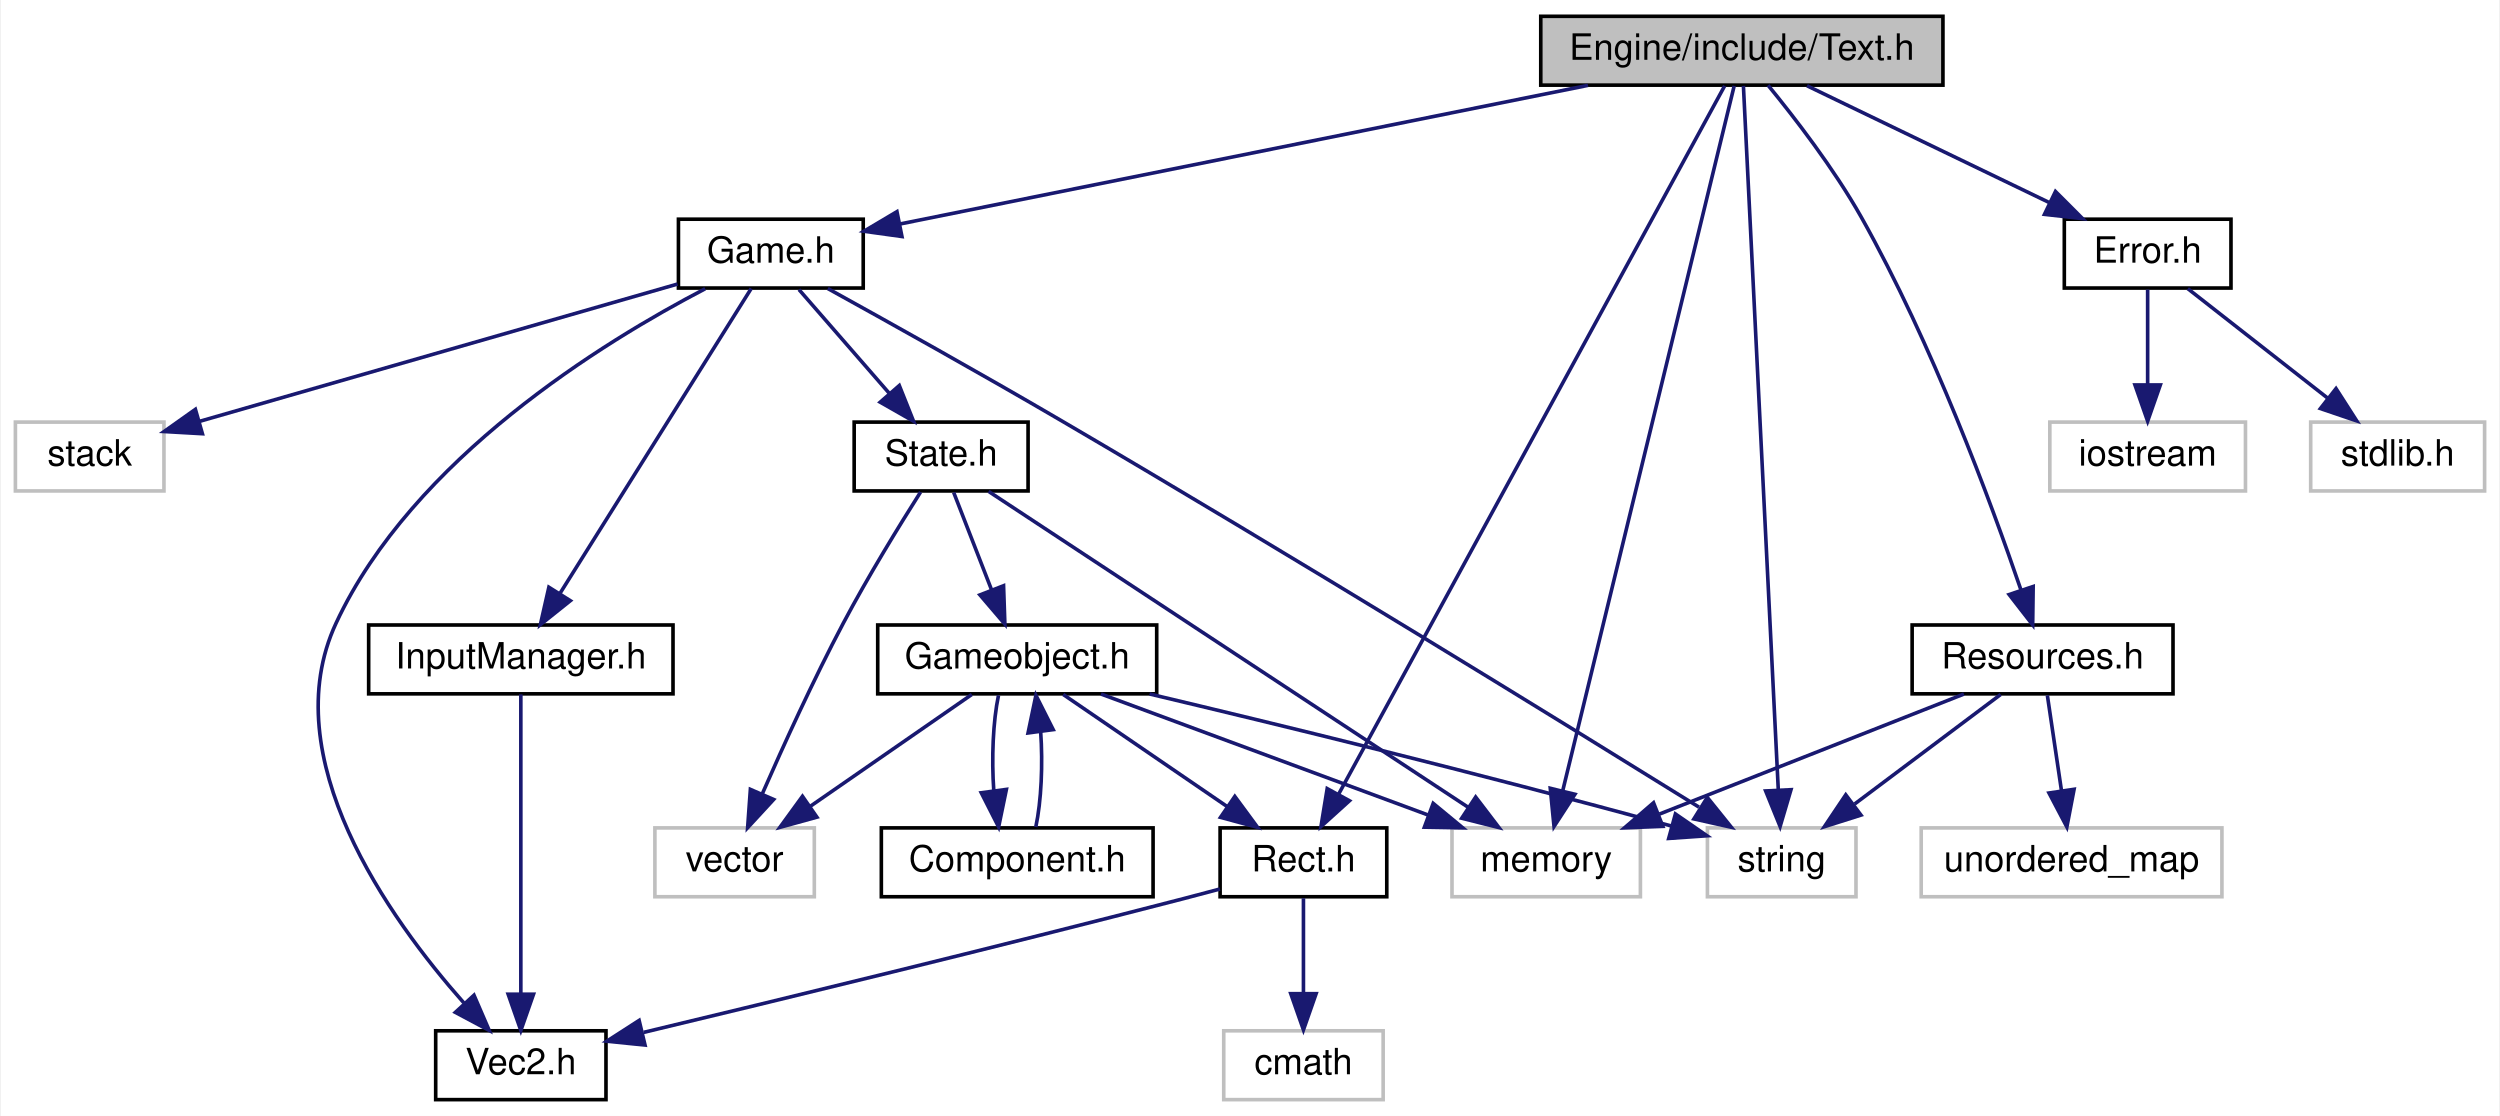
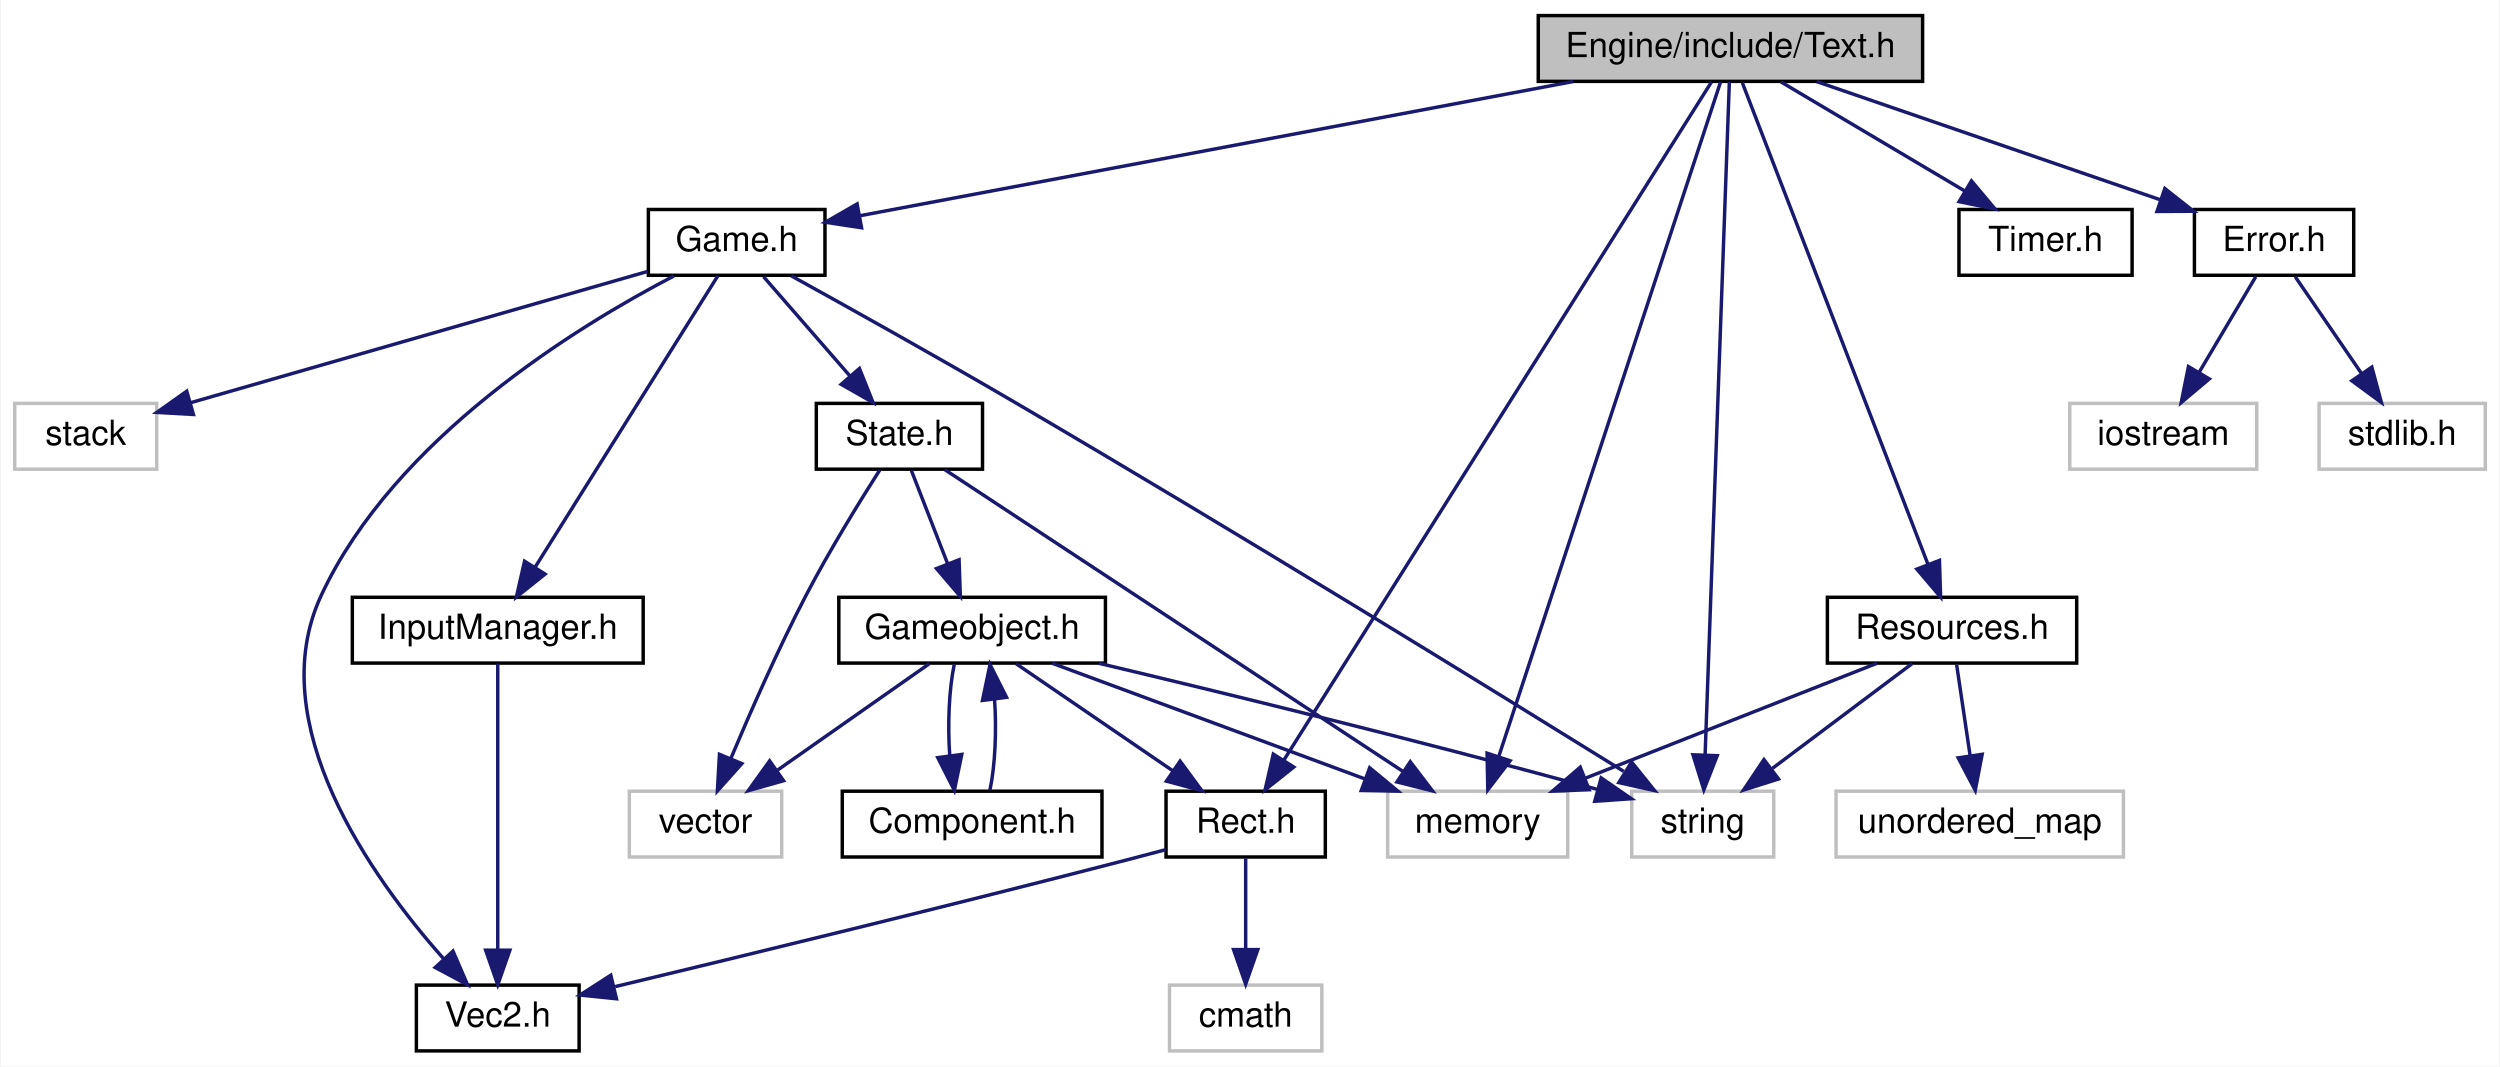
- <svg xmlns="http://www.w3.org/2000/svg" xmlns:xlink="http://www.w3.org/1999/xlink" width="690pt" height="308pt" viewBox="0.00 0.00 689.50 308.00">
+ <svg xmlns="http://www.w3.org/2000/svg" xmlns:xlink="http://www.w3.org/1999/xlink" width="722pt" height="308pt" viewBox="0.00 0.00 721.50 308.00">
  <g id="graph0" class="graph" transform="scale(1 1) rotate(0) translate(4 304)">
-     <polygon fill="white" stroke="none" points="-4,4 -4,-304 685.5,-304 685.5,4 -4,4" />
+     <polygon fill="white" stroke="none" points="-4,4 -4,-304 717.5,-304 717.5,4 -4,4" />
    <g id="node1" class="node">
-       <polygon fill="#bfbfbf" stroke="black" points="421,-280.5 421,-299.5 532,-299.5 532,-280.5 421,-280.5" />
-       <text text-anchor="middle" x="476.5" y="-287.5" font-family="Helvetica,sans-Serif" font-size="10.00">Engine/include/Text.h</text>
+       <polygon fill="#bfbfbf" stroke="black" points="440,-280.5 440,-299.5 551,-299.5 551,-280.5 440,-280.5" />
+       <text text-anchor="middle" x="495.5" y="-287.5" font-family="Helvetica,sans-Serif" font-size="10.00">Engine/include/Text.h</text>
    </g>
    <g id="node2" class="node">
      <g id="a_node2">
        <a xlink:href="Rect_8h.html" target="_top" xlink:title="Rect.h">
          <polygon fill="white" stroke="black" points="332.5,-56.5 332.5,-75.5 378.5,-75.5 378.5,-56.5 332.5,-56.5" />
          <text text-anchor="middle" x="355.5" y="-63.5" font-family="Helvetica,sans-Serif" font-size="10.00">Rect.h</text>
        </a>
      </g>
    </g>
    <g id="edge1" class="edge">
-       <path fill="none" stroke="midnightblue" d="M471.757,-280.297C453.802,-247.356 389.782,-129.898 365.205,-84.805" />
-       <polygon fill="midnightblue" stroke="midnightblue" points="368.201,-82.989 360.342,-75.884 362.055,-86.339 368.201,-82.989" />
+       <path fill="none" stroke="midnightblue" d="M490.012,-280.297C469.194,-247.286 394.854,-129.404 366.55,-84.522" />
+       <polygon fill="midnightblue" stroke="midnightblue" points="369.397,-82.475 361.102,-75.884 363.476,-86.209 369.397,-82.475" />
    </g>
    <g id="node5" class="node">
+       <g id="a_node5">
+         <a xlink:href="Timer_8h.html" target="_top" xlink:title="Timer.h">
+           <polygon fill="white" stroke="black" points="561.5,-224.5 561.5,-243.5 611.5,-243.5 611.5,-224.5 561.5,-224.5" />
+           <text text-anchor="middle" x="586.5" y="-231.5" font-family="Helvetica,sans-Serif" font-size="10.00">Timer.h</text>
+         </a>
+       </g>
+     </g>
+     <g id="edge4" class="edge">
+       <path fill="none" stroke="midnightblue" d="M510.121,-280.324C524.449,-271.822 546.513,-258.729 563.249,-248.797" />
+       <polygon fill="midnightblue" stroke="midnightblue" points="565.102,-251.768 571.916,-243.655 561.53,-245.748 565.102,-251.768" />
+     </g>
+     <g id="node6" class="node">
      <polygon fill="white" stroke="#bfbfbf" points="396.5,-56.5 396.5,-75.5 448.5,-75.5 448.5,-56.5 396.5,-56.5" />
      <text text-anchor="middle" x="422.5" y="-63.5" font-family="Helvetica,sans-Serif" font-size="10.00">memory</text>
    </g>
-     <g id="edge4" class="edge">
-       <path fill="none" stroke="midnightblue" d="M474.383,-280.297C466.421,-247.563 438.159,-131.375 427.04,-85.666" />
-       <polygon fill="midnightblue" stroke="midnightblue" points="430.425,-84.773 424.661,-75.884 423.624,-86.428 430.425,-84.773" />
-     </g>
-     <g id="node6" class="node">
+     <g id="edge5" class="edge">
+       <path fill="none" stroke="midnightblue" d="M492.638,-280.297C481.874,-247.563 443.668,-131.375 428.638,-85.666" />
+       <polygon fill="midnightblue" stroke="midnightblue" points="431.87,-84.29 425.421,-75.884 425.22,-86.477 431.87,-84.29" />
+     </g>
+     <g id="node7" class="node">
      <polygon fill="white" stroke="#bfbfbf" points="467,-56.5 467,-75.5 508,-75.5 508,-56.5 467,-56.5" />
      <text text-anchor="middle" x="487.5" y="-63.5" font-family="Helvetica,sans-Serif" font-size="10.00">string</text>
    </g>
-     <g id="edge5" class="edge">
-       <path fill="none" stroke="midnightblue" d="M476.931,-280.297C478.55,-247.633 484.286,-131.866 486.561,-85.957" />
-       <polygon fill="midnightblue" stroke="midnightblue" points="490.061,-86.045 487.06,-75.884 483.069,-85.698 490.061,-86.045" />
-     </g>
-     <g id="node7" class="node">
-       <g id="a_node7">
+     <g id="edge6" class="edge">
+       <path fill="none" stroke="midnightblue" d="M495.186,-280.297C494.009,-247.633 489.838,-131.866 488.183,-85.957" />
+       <polygon fill="midnightblue" stroke="midnightblue" points="491.678,-85.751 487.82,-75.884 484.683,-86.003 491.678,-85.751" />
+     </g>
+     <g id="node8" class="node">
+       <g id="a_node8">
        <a xlink:href="Resources_8h.html" target="_top" xlink:title="Resources.h">
          <polygon fill="white" stroke="black" points="523.5,-112.5 523.5,-131.5 595.5,-131.5 595.5,-112.5 523.5,-112.5" />
          <text text-anchor="middle" x="559.5" y="-119.5" font-family="Helvetica,sans-Serif" font-size="10.00">Resources.h</text>
        </a>
      </g>
    </g>
-     <g id="edge6" class="edge">
-       <path fill="none" stroke="midnightblue" d="M483.736,-280.462C490.911,-271.711 501.902,-257.511 509.5,-244 529.017,-209.295 545.236,-165.431 553.531,-141.191" />
-       <polygon fill="midnightblue" stroke="midnightblue" points="556.907,-142.132 556.769,-131.538 550.27,-139.906 556.907,-142.132" />
-     </g>
-     <g id="node9" class="node">
-       <g id="a_node9">
+     <g id="edge7" class="edge">
+       <path fill="none" stroke="midnightblue" d="M498.941,-280.075C509.059,-253.832 538.856,-176.545 552.515,-141.117" />
+       <polygon fill="midnightblue" stroke="midnightblue" points="555.865,-142.158 556.197,-131.568 549.334,-139.64 555.865,-142.158" />
+     </g>
+     <g id="node10" class="node">
+       <g id="a_node10">
        <a xlink:href="Game_8h.html" target="_top" xlink:title="Game.h">
          <polygon fill="white" stroke="black" points="183,-224.5 183,-243.5 234,-243.5 234,-224.5 183,-224.5" />
          <text text-anchor="middle" x="208.5" y="-231.5" font-family="Helvetica,sans-Serif" font-size="10.00">Game.h</text>
        </a>
      </g>
    </g>
-     <g id="edge10" class="edge">
-       <path fill="none" stroke="midnightblue" d="M434.035,-280.444C381.535,-269.865 293.128,-252.052 244.044,-242.162" />
-       <polygon fill="midnightblue" stroke="midnightblue" points="244.688,-238.721 234.194,-240.177 243.306,-245.584 244.688,-238.721" />
-     </g>
-     <g id="node16" class="node">
-       <g id="a_node16">
+     <g id="edge11" class="edge">
+       <path fill="none" stroke="midnightblue" d="M450.024,-280.444C392.946,-269.704 296.233,-251.507 244.19,-241.715" />
+       <polygon fill="midnightblue" stroke="midnightblue" points="244.572,-238.226 234.097,-239.816 243.278,-245.105 244.572,-238.226" />
+     </g>
+     <g id="node17" class="node">
+       <g id="a_node17">
        <a xlink:href="Error_8h.html" target="_top" xlink:title="Error.h">
-           <polygon fill="white" stroke="black" points="565.5,-224.5 565.5,-243.5 611.5,-243.5 611.5,-224.5 565.5,-224.5" />
-           <text text-anchor="middle" x="588.5" y="-231.5" font-family="Helvetica,sans-Serif" font-size="10.00">Error.h</text>
-         </a>
-       </g>
-     </g>
-     <g id="edge26" class="edge">
-       <path fill="none" stroke="midnightblue" d="M494.495,-280.324C512.538,-271.625 540.547,-258.12 561.303,-248.113" />
-       <polygon fill="midnightblue" stroke="midnightblue" points="563.062,-251.15 570.55,-243.655 560.022,-244.845 563.062,-251.15" />
+           <polygon fill="white" stroke="black" points="629.5,-224.5 629.5,-243.5 675.5,-243.5 675.5,-224.5 629.5,-224.5" />
+           <text text-anchor="middle" x="652.5" y="-231.5" font-family="Helvetica,sans-Serif" font-size="10.00">Error.h</text>
+         </a>
+       </g>
+     </g>
+     <g id="edge27" class="edge">
+       <path fill="none" stroke="midnightblue" d="M520.377,-280.444C547.255,-271.199 590.2,-256.428 619.793,-246.25" />
+       <polygon fill="midnightblue" stroke="midnightblue" points="620.957,-249.551 629.275,-242.988 618.68,-242.931 620.957,-249.551" />
    </g>
    <g id="node3" class="node">
      <g id="a_node3">
        <a xlink:href="Vec2_8h.html" target="_top" xlink:title="Vec2.h">
          <polygon fill="white" stroke="black" points="116,-0.5 116,-19.5 163,-19.5 163,-0.5 116,-0.5" />
          <text text-anchor="middle" x="139.5" y="-7.5" font-family="Helvetica,sans-Serif" font-size="10.00">Vec2.h</text>
        </a>
      </g>
    </g>
    <g id="edge2" class="edge">
      <path fill="none" stroke="midnightblue" d="M332.441,-58.632C329.109,-57.735 325.719,-56.835 322.5,-56 270.615,-42.548 210.192,-27.884 173.408,-19.068" />
      <polygon fill="midnightblue" stroke="midnightblue" points="173.777,-15.558 163.237,-16.635 172.148,-22.366 173.777,-15.558" />
    </g>
    <g id="node4" class="node">
      <polygon fill="white" stroke="#bfbfbf" points="333.5,-0.5 333.5,-19.5 377.5,-19.5 377.5,-0.5 333.5,-0.5" />
      <text text-anchor="middle" x="355.5" y="-7.5" font-family="Helvetica,sans-Serif" font-size="10.00">cmath</text>
    </g>
    <g id="edge3" class="edge">
      <path fill="none" stroke="midnightblue" d="M355.5,-56.083C355.5,-49.006 355.5,-38.861 355.5,-29.986" />
      <polygon fill="midnightblue" stroke="midnightblue" points="359,-29.751 355.5,-19.751 352,-29.751 359,-29.751" />
    </g>
-     <g id="edge9" class="edge">
+     <g id="edge10" class="edge">
      <path fill="none" stroke="midnightblue" d="M537.792,-112.444C515.145,-103.517 479.428,-89.439 453.748,-79.317" />
      <polygon fill="midnightblue" stroke="midnightblue" points="454.693,-75.927 444.106,-75.516 452.126,-82.44 454.693,-75.927" />
    </g>
-     <g id="edge7" class="edge">
+     <g id="edge8" class="edge">
      <path fill="none" stroke="midnightblue" d="M547.932,-112.324C537.08,-104.185 520.619,-91.84 507.617,-82.087" />
      <polygon fill="midnightblue" stroke="midnightblue" points="509.379,-79.034 499.279,-75.834 505.179,-84.634 509.379,-79.034" />
    </g>
-     <g id="node8" class="node">
+     <g id="node9" class="node">
      <polygon fill="white" stroke="#bfbfbf" points="526,-56.5 526,-75.5 609,-75.5 609,-56.5 526,-56.5" />
      <text text-anchor="middle" x="567.5" y="-63.5" font-family="Helvetica,sans-Serif" font-size="10.00">unordered_map</text>
    </g>
-     <g id="edge8" class="edge">
+     <g id="edge9" class="edge">
      <path fill="none" stroke="midnightblue" d="M560.821,-112.083C561.881,-104.927 563.406,-94.635 564.731,-85.691" />
      <polygon fill="midnightblue" stroke="midnightblue" points="568.2,-86.156 566.204,-75.751 561.276,-85.13 568.2,-86.156" />
    </g>
-     <g id="edge25" class="edge">
+     <g id="edge26" class="edge">
      <path fill="none" stroke="midnightblue" d="M190.38,-224.306C162.384,-209.729 109.641,-177.425 88.5,-132 71.281,-95.001 103.082,-50.579 123.766,-27.208" />
      <polygon fill="midnightblue" stroke="midnightblue" points="126.571,-29.329 130.772,-19.603 121.423,-24.586 126.571,-29.329" />
    </g>
-     <g id="edge11" class="edge">
+     <g id="edge12" class="edge">
      <path fill="none" stroke="midnightblue" d="M224.225,-224.361C240.423,-215.414 266.355,-200.956 288.5,-188 352.894,-150.326 427.841,-104.102 464.677,-81.224" />
      <polygon fill="midnightblue" stroke="midnightblue" points="466.96,-83.925 473.604,-75.672 463.264,-77.981 466.96,-83.925" />
    </g>
-     <g id="node10" class="node">
+     <g id="node11" class="node">
      <polygon fill="white" stroke="#bfbfbf" points="0,-168.5 0,-187.5 41,-187.5 41,-168.5 0,-168.5" />
      <text text-anchor="middle" x="20.5" y="-175.5" font-family="Helvetica,sans-Serif" font-size="10.00">stack</text>
    </g>
-     <g id="edge12" class="edge">
+     <g id="edge13" class="edge">
      <path fill="none" stroke="midnightblue" d="M182.754,-225.605C148.283,-215.704 87.245,-198.171 50.661,-187.663" />
      <polygon fill="midnightblue" stroke="midnightblue" points="51.612,-184.295 41.034,-184.898 49.679,-191.023 51.612,-184.295" />
    </g>
-     <g id="node11" class="node">
-       <g id="a_node11">
+     <g id="node12" class="node">
+       <g id="a_node12">
        <a xlink:href="State_8h.html" target="_top" xlink:title="State.h">
          <polygon fill="white" stroke="black" points="231.5,-168.5 231.5,-187.5 279.5,-187.5 279.5,-168.5 231.5,-168.5" />
          <text text-anchor="middle" x="255.5" y="-175.5" font-family="Helvetica,sans-Serif" font-size="10.00">State.h</text>
        </a>
      </g>
    </g>
-     <g id="edge13" class="edge">
+     <g id="edge14" class="edge">
      <path fill="none" stroke="midnightblue" d="M216.261,-224.083C223.037,-216.298 233.043,-204.801 241.255,-195.367" />
      <polygon fill="midnightblue" stroke="midnightblue" points="243.958,-197.592 247.883,-187.751 238.678,-192.996 243.958,-197.592" />
    </g>
-     <g id="node15" class="node">
-       <g id="a_node15">
+     <g id="node16" class="node">
+       <g id="a_node16">
        <a xlink:href="InputManager_8h.html" target="_top" xlink:title="InputManager.h">
          <polygon fill="white" stroke="black" points="97.5,-112.5 97.5,-131.5 181.5,-131.5 181.5,-112.5 97.5,-112.5" />
          <text text-anchor="middle" x="139.5" y="-119.5" font-family="Helvetica,sans-Serif" font-size="10.00">InputManager.h</text>
        </a>
      </g>
    </g>
-     <g id="edge23" class="edge">
+     <g id="edge24" class="edge">
      <path fill="none" stroke="midnightblue" d="M203.086,-224.368C191.749,-206.296 165.329,-164.176 150.356,-140.307" />
      <polygon fill="midnightblue" stroke="midnightblue" points="153.168,-138.203 144.889,-131.591 147.238,-141.923 153.168,-138.203" />
    </g>
-     <g id="edge22" class="edge">
+     <g id="edge23" class="edge">
      <path fill="none" stroke="midnightblue" d="M268.604,-168.368C297.261,-149.492 365.743,-104.385 400.886,-81.237" />
      <polygon fill="midnightblue" stroke="midnightblue" points="403.031,-84.015 409.457,-75.591 399.18,-78.169 403.031,-84.015" />
    </g>
-     <g id="node12" class="node">
-       <g id="a_node12">
+     <g id="node13" class="node">
+       <g id="a_node13">
        <a xlink:href="Gameobject_8h.html" target="_top" xlink:title="Gameobject.h">
          <polygon fill="white" stroke="black" points="238,-112.5 238,-131.5 315,-131.5 315,-112.5 238,-112.5" />
          <text text-anchor="middle" x="276.5" y="-119.5" font-family="Helvetica,sans-Serif" font-size="10.00">Gameobject.h</text>
        </a>
      </g>
    </g>
-     <g id="edge14" class="edge">
+     <g id="edge15" class="edge">
      <path fill="none" stroke="midnightblue" d="M258.968,-168.083C261.812,-160.77 265.929,-150.181 269.46,-141.103" />
      <polygon fill="midnightblue" stroke="midnightblue" points="272.734,-142.34 273.097,-131.751 266.21,-139.803 272.734,-142.34" />
    </g>
-     <g id="node13" class="node">
-       <polygon fill="white" stroke="#bfbfbf" points="176.5,-56.5 176.5,-75.5 220.5,-75.5 220.5,-56.5 176.5,-56.5" />
-       <text text-anchor="middle" x="198.5" y="-63.5" font-family="Helvetica,sans-Serif" font-size="10.00">vector</text>
-     </g>
-     <g id="edge21" class="edge">
-       <path fill="none" stroke="midnightblue" d="M249.832,-168.198C244.158,-159.243 235.314,-144.887 228.5,-132 220.248,-116.395 211.918,-98.098 206.137,-84.899" />
-       <polygon fill="midnightblue" stroke="midnightblue" points="209.279,-83.345 202.097,-75.556 202.853,-86.124 209.279,-83.345" />
-     </g>
-     <g id="edge17" class="edge">
+     <g id="node14" class="node">
+       <polygon fill="white" stroke="#bfbfbf" points="177.5,-56.5 177.5,-75.5 221.5,-75.5 221.5,-56.5 177.5,-56.5" />
+       <text text-anchor="middle" x="199.5" y="-63.5" font-family="Helvetica,sans-Serif" font-size="10.00">vector</text>
+     </g>
+     <g id="edge22" class="edge">
+       <path fill="none" stroke="midnightblue" d="M249.797,-168.216C244.096,-159.275 235.232,-144.93 228.5,-132 220.395,-116.433 212.357,-98.132 206.806,-84.921" />
+       <polygon fill="midnightblue" stroke="midnightblue" points="209.993,-83.469 202.934,-75.569 203.525,-86.147 209.993,-83.469" />
+     </g>
+     <g id="edge18" class="edge">
      <path fill="none" stroke="midnightblue" d="M289.193,-112.324C301.401,-103.979 320.078,-91.212 334.503,-81.352" />
      <polygon fill="midnightblue" stroke="midnightblue" points="336.558,-84.187 342.839,-75.654 332.608,-78.408 336.558,-84.187" />
    </g>
-     <g id="edge16" class="edge">
+     <g id="edge17" class="edge">
      <path fill="none" stroke="midnightblue" d="M299.634,-112.444C323.982,-103.438 362.507,-89.189 389.923,-79.049" />
      <polygon fill="midnightblue" stroke="midnightblue" points="391.309,-82.268 399.474,-75.516 388.881,-75.703 391.309,-82.268" />
    </g>
-     <g id="edge18" class="edge">
+     <g id="edge19" class="edge">
      <path fill="none" stroke="midnightblue" d="M313.035,-112.459C347.683,-104.238 401.411,-91.181 457.184,-75.985" />
      <polygon fill="midnightblue" stroke="midnightblue" points="458.162,-79.346 466.881,-73.327 456.311,-72.596 458.162,-79.346" />
    </g>
-     <g id="edge15" class="edge">
-       <path fill="none" stroke="midnightblue" d="M263.968,-112.324C251.914,-103.979 233.473,-91.212 219.231,-81.352" />
-       <polygon fill="midnightblue" stroke="midnightblue" points="221.215,-78.469 211.001,-75.654 217.231,-84.224 221.215,-78.469" />
-     </g>
-     <g id="node14" class="node">
-       <g id="a_node14">
+     <g id="edge16" class="edge">
+       <path fill="none" stroke="midnightblue" d="M264.129,-112.324C252.342,-104.058 234.368,-91.453 220.364,-81.632" />
+       <polygon fill="midnightblue" stroke="midnightblue" points="222.038,-78.531 211.841,-75.654 218.018,-84.262 222.038,-78.531" />
+     </g>
+     <g id="node15" class="node">
+       <g id="a_node15">
        <a xlink:href="Component_8h.html" target="_top" xlink:title="Component.h">
          <polygon fill="white" stroke="black" points="239,-56.5 239,-75.5 314,-75.5 314,-56.5 239,-56.5" />
          <text text-anchor="middle" x="276.5" y="-63.5" font-family="Helvetica,sans-Serif" font-size="10.00">Component.h</text>
        </a>
      </g>
    </g>
-     <g id="edge19" class="edge">
+     <g id="edge20" class="edge">
      <path fill="none" stroke="midnightblue" d="M271.334,-112.083C269.824,-104.927 269.394,-94.635 270.042,-85.691" />
      <polygon fill="midnightblue" stroke="midnightblue" points="273.515,-86.126 271.369,-75.751 266.577,-85.2 273.515,-86.126" />
    </g>
-     <g id="edge20" class="edge">
+     <g id="edge21" class="edge">
      <path fill="none" stroke="midnightblue" d="M281.631,-75.751C283.157,-82.858 283.604,-93.136 282.972,-102.101" />
      <polygon fill="midnightblue" stroke="midnightblue" points="279.493,-101.713 281.666,-112.083 286.434,-102.622 279.493,-101.713" />
    </g>
-     <g id="edge24" class="edge">
+     <g id="edge25" class="edge">
      <path fill="none" stroke="midnightblue" d="M139.5,-112.368C139.5,-94.617 139.5,-53.666 139.5,-29.597" />
      <polygon fill="midnightblue" stroke="midnightblue" points="143,-29.591 139.5,-19.591 136,-29.591 143,-29.591" />
    </g>
-     <g id="node17" class="node">
-       <polygon fill="white" stroke="#bfbfbf" points="561.5,-168.5 561.5,-187.5 615.5,-187.5 615.5,-168.5 561.5,-168.5" />
-       <text text-anchor="middle" x="588.5" y="-175.5" font-family="Helvetica,sans-Serif" font-size="10.00">iostream</text>
-     </g>
-     <g id="edge27" class="edge">
-       <path fill="none" stroke="midnightblue" d="M588.5,-224.083C588.5,-217.006 588.5,-206.861 588.5,-197.986" />
-       <polygon fill="midnightblue" stroke="midnightblue" points="592,-197.751 588.5,-187.751 585,-197.751 592,-197.751" />
-     </g>
    <g id="node18" class="node">
-       <polygon fill="white" stroke="#bfbfbf" points="633.5,-168.5 633.5,-187.5 681.5,-187.5 681.5,-168.5 633.5,-168.5" />
-       <text text-anchor="middle" x="657.5" y="-175.5" font-family="Helvetica,sans-Serif" font-size="10.00">stdlib.h</text>
+       <polygon fill="white" stroke="#bfbfbf" points="593.5,-168.5 593.5,-187.5 647.5,-187.5 647.5,-168.5 593.5,-168.5" />
+       <text text-anchor="middle" x="620.5" y="-175.5" font-family="Helvetica,sans-Serif" font-size="10.00">iostream</text>
    </g>
    <g id="edge28" class="edge">
-       <path fill="none" stroke="midnightblue" d="M599.586,-224.324C609.986,-216.185 625.761,-203.839 638.222,-194.087" />
-       <polygon fill="midnightblue" stroke="midnightblue" points="640.494,-196.753 646.212,-187.834 636.18,-191.241 640.494,-196.753" />
+       <path fill="none" stroke="midnightblue" d="M647.216,-224.083C642.789,-216.613 636.337,-205.724 630.882,-196.52" />
+       <polygon fill="midnightblue" stroke="midnightblue" points="633.795,-194.57 625.686,-187.751 627.773,-198.138 633.795,-194.57" />
+     </g>
+     <g id="node19" class="node">
+       <polygon fill="white" stroke="#bfbfbf" points="665.5,-168.5 665.5,-187.5 713.5,-187.5 713.5,-168.5 665.5,-168.5" />
+       <text text-anchor="middle" x="689.5" y="-175.5" font-family="Helvetica,sans-Serif" font-size="10.00">stdlib.h</text>
+     </g>
+     <g id="edge29" class="edge">
+       <path fill="none" stroke="midnightblue" d="M658.61,-224.083C663.782,-216.534 671.346,-205.495 677.694,-196.23" />
+       <polygon fill="midnightblue" stroke="midnightblue" points="680.739,-197.979 683.504,-187.751 674.964,-194.022 680.739,-197.979" />
    </g>
  </g>
</svg>
